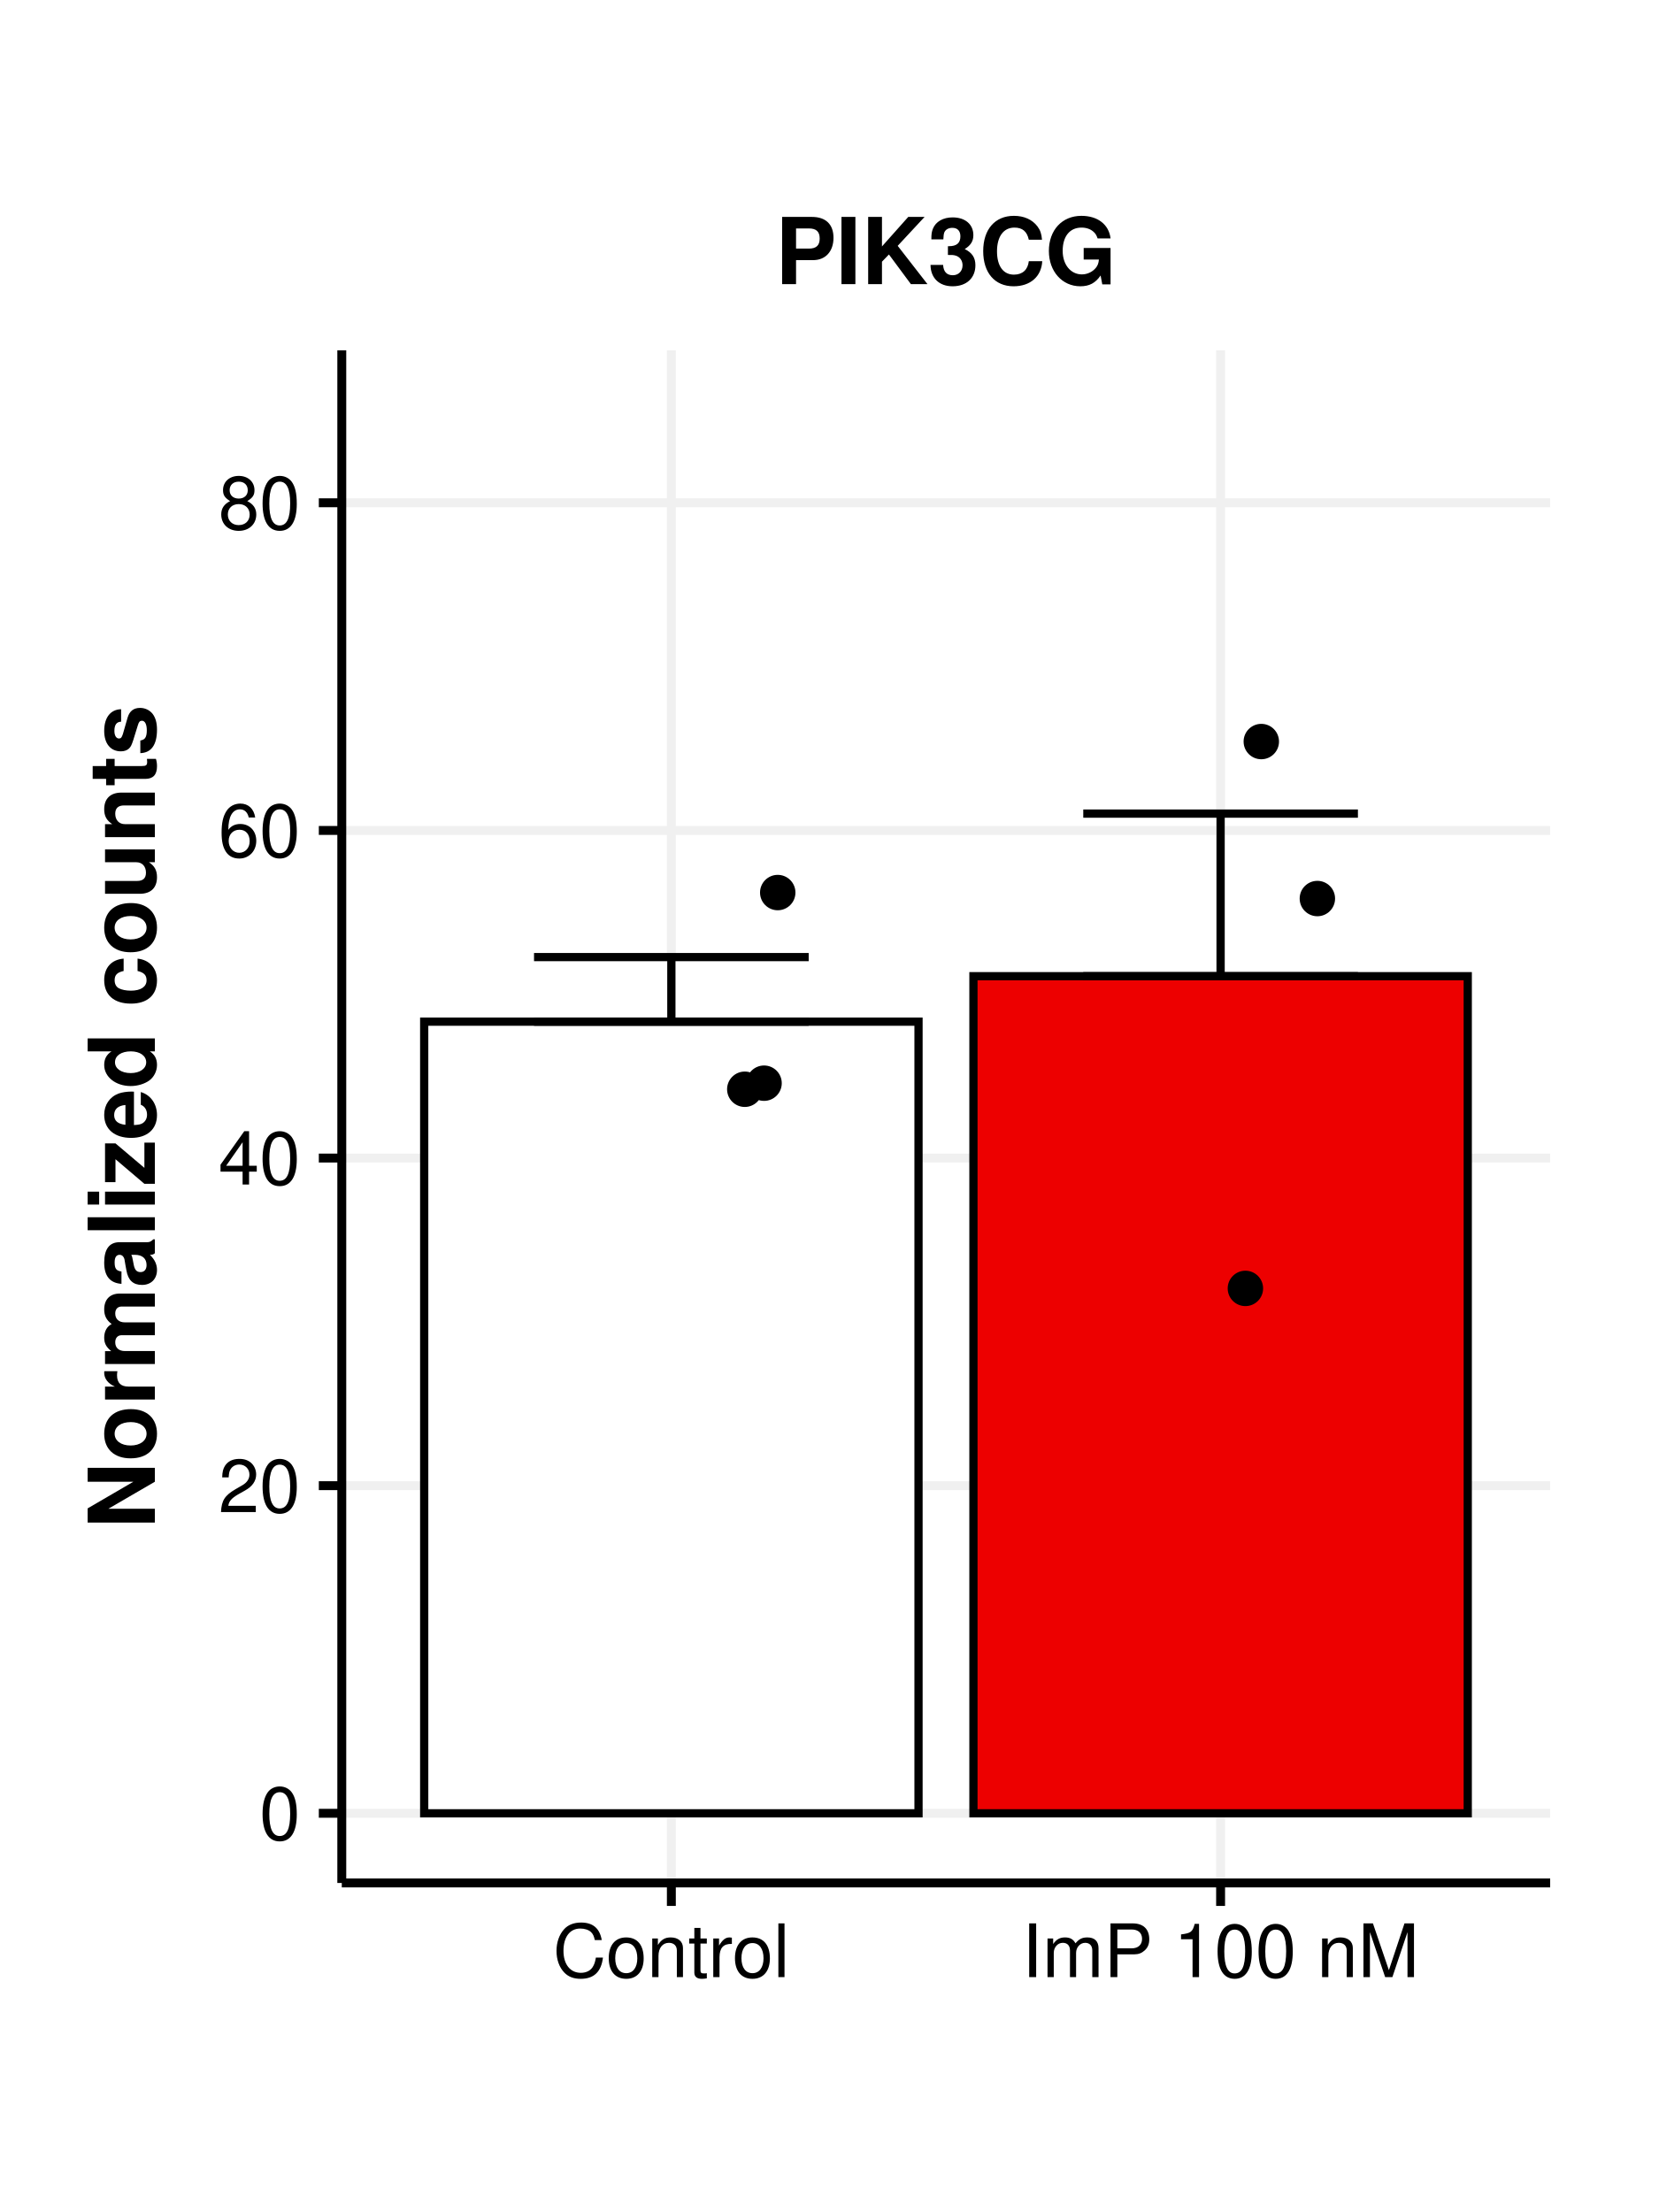
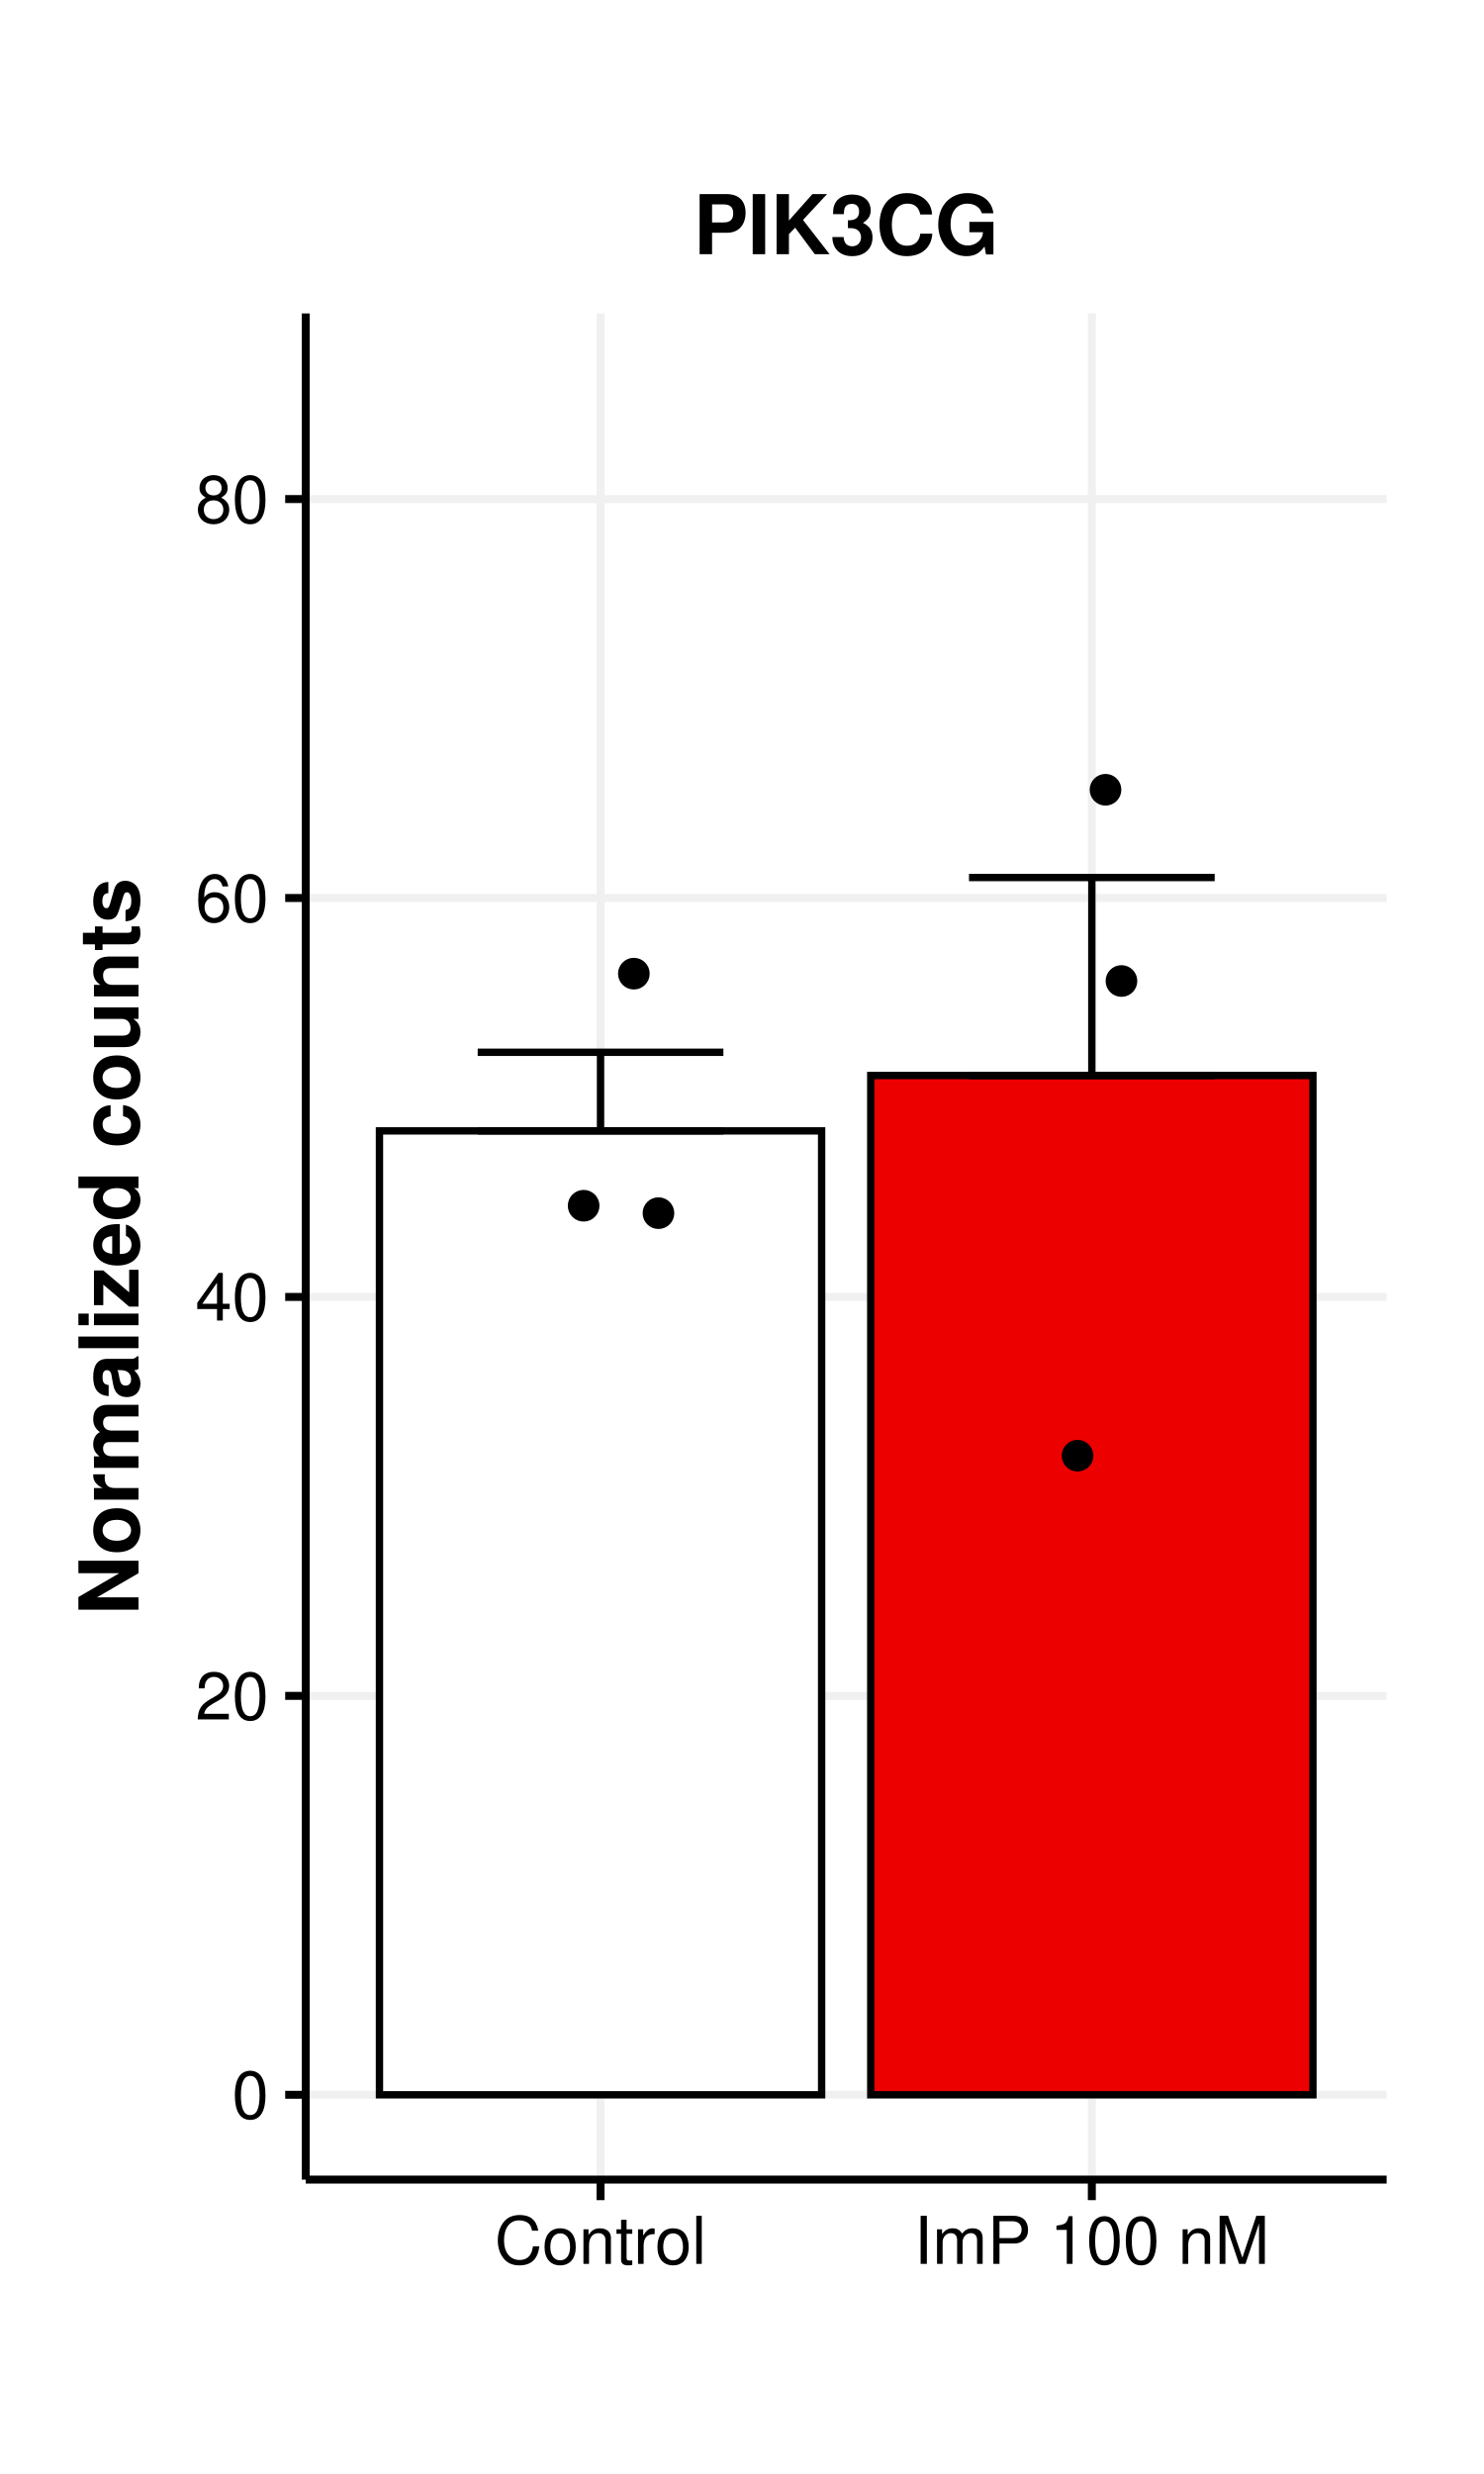
- <svg xmlns="http://www.w3.org/2000/svg" class="svglite" width="216.00pt" height="288.00pt" viewBox="0 0 216.00 288.00">
+ <svg xmlns="http://www.w3.org/2000/svg" class="svglite" width="216.00pt" height="360.00pt" viewBox="0 0 216.00 360.00">
  <defs>
    <style type="text/css">
    .svglite line, .svglite polyline, .svglite polygon, .svglite path, .svglite rect, .svglite circle {
      fill: none;
      stroke: #000000;
      stroke-linecap: round;
      stroke-linejoin: round;
      stroke-miterlimit: 10.00;
    }
    .svglite text {
      white-space: pre;
    }
  </style>
  </defs>
  <rect width="100%" height="100%" style="stroke: none; fill: #FFFFFF;" />
  <defs>
-     <clipPath id="cpMC4wMHwyMTYuMDB8MC4wMHwyODguMDA=">
-       <rect x="0.00" y="0.00" width="216.00" height="288.00" />
+     <clipPath id="cpMC4wMHwyMTYuMDB8MC4wMHwzNjAuMDA=">
+       <rect x="0.00" y="0.00" width="216.00" height="360.00" />
    </clipPath>
  </defs>
-   <g clip-path="url(#cpMC4wMHwyMTYuMDB8MC4wMHwyODguMDA=)">
-     <rect x="0.00" y="0.00" width="216.00" height="288.00" style="stroke-width: 1.16; stroke: none; fill: #FFFFFF;" />
+   <g clip-path="url(#cpMC4wMHwyMTYuMDB8MC4wMHwzNjAuMDA=)">
+     <rect x="0.00" y="0.00" width="216.00" height="360.00" style="stroke-width: 1.16; stroke: none; fill: #FFFFFF;" />
  </g>
  <defs>
-     <clipPath id="cpNDQuNTB8MjAxLjgzfDQ1LjYxfDI0NS4xNg==">
-       <rect x="44.50" y="45.61" width="157.32" height="199.55" />
+     <clipPath id="cpNDQuNTB8MjAxLjgzfDQ1LjYxfDMxNy4xNg==">
+       <rect x="44.50" y="45.61" width="157.32" height="271.55" />
    </clipPath>
  </defs>
-   <g clip-path="url(#cpNDQuNTB8MjAxLjgzfDQ1LjYxfDI0NS4xNg==)">
-     <rect x="44.50" y="45.61" width="157.32" height="199.55" style="stroke-width: 1.16; stroke: none; fill: #FFFFFF;" />
-     <polyline points="44.50,236.09 201.83,236.09 " style="stroke-width: 1.16; stroke: #F0F0F0; stroke-linecap: butt;" />
-     <polyline points="44.50,193.43 201.83,193.43 " style="stroke-width: 1.16; stroke: #F0F0F0; stroke-linecap: butt;" />
-     <polyline points="44.50,150.78 201.83,150.78 " style="stroke-width: 1.16; stroke: #F0F0F0; stroke-linecap: butt;" />
-     <polyline points="44.50,108.12 201.83,108.12 " style="stroke-width: 1.16; stroke: #F0F0F0; stroke-linecap: butt;" />
-     <polyline points="44.50,65.46 201.83,65.46 " style="stroke-width: 1.16; stroke: #F0F0F0; stroke-linecap: butt;" />
-     <polyline points="87.41,245.16 87.41,45.61 " style="stroke-width: 1.16; stroke: #F0F0F0; stroke-linecap: butt;" />
-     <polyline points="158.92,245.16 158.92,45.61 " style="stroke-width: 1.16; stroke: #F0F0F0; stroke-linecap: butt;" />
-     <rect x="55.23" y="133.02" width="64.36" height="103.07" style="stroke-width: 1.07; stroke-linecap: butt; stroke-linejoin: miter; fill: #FFFFFF;" />
-     <rect x="126.74" y="127.10" width="64.36" height="108.99" style="stroke-width: 1.07; stroke-linecap: butt; stroke-linejoin: miter; fill: #ED0000;" />
-     <polyline points="69.53,124.61 105.29,124.61 " style="stroke-width: 1.07; stroke-linecap: butt;" />
-     <polyline points="87.41,124.61 87.41,133.02 " style="stroke-width: 1.07; stroke-linecap: butt;" />
-     <polyline points="69.53,133.02 105.29,133.02 " style="stroke-width: 1.07; stroke-linecap: butt;" />
-     <polyline points="141.04,105.93 176.80,105.93 " style="stroke-width: 1.07; stroke-linecap: butt;" />
-     <polyline points="158.92,105.93 158.92,127.10 " style="stroke-width: 1.07; stroke-linecap: butt;" />
-     <polyline points="141.04,127.10 176.80,127.10 " style="stroke-width: 1.07; stroke-linecap: butt;" />
-     <circle cx="96.97" cy="141.82" r="1.95" style="stroke-width: 0.71; fill: #000000;" />
-     <circle cx="99.48" cy="141.03" r="1.95" style="stroke-width: 0.71; fill: #000000;" />
-     <circle cx="101.26" cy="116.21" r="1.95" style="stroke-width: 0.71; fill: #000000;" />
-     <circle cx="162.15" cy="167.75" r="1.95" style="stroke-width: 0.71; fill: #000000;" />
-     <circle cx="171.52" cy="116.99" r="1.95" style="stroke-width: 0.71; fill: #000000;" />
-     <circle cx="164.22" cy="96.55" r="1.95" style="stroke-width: 0.71; fill: #000000;" />
-     <rect x="44.50" y="45.61" width="157.32" height="199.55" style="stroke-width: 1.16; stroke: none;" />
+   <g clip-path="url(#cpNDQuNTB8MjAxLjgzfDQ1LjYxfDMxNy4xNg==)">
+     <rect x="44.50" y="45.61" width="157.32" height="271.55" style="stroke-width: 1.16; stroke: none; fill: #FFFFFF;" />
+     <polyline points="44.50,304.82 201.83,304.82 " style="stroke-width: 1.16; stroke: #F0F0F0; stroke-linecap: butt;" />
+     <polyline points="44.50,246.77 201.83,246.77 " style="stroke-width: 1.16; stroke: #F0F0F0; stroke-linecap: butt;" />
+     <polyline points="44.50,188.72 201.83,188.72 " style="stroke-width: 1.16; stroke: #F0F0F0; stroke-linecap: butt;" />
+     <polyline points="44.50,130.67 201.83,130.67 " style="stroke-width: 1.16; stroke: #F0F0F0; stroke-linecap: butt;" />
+     <polyline points="44.50,72.62 201.83,72.62 " style="stroke-width: 1.16; stroke: #F0F0F0; stroke-linecap: butt;" />
+     <polyline points="87.41,317.16 87.41,45.61 " style="stroke-width: 1.16; stroke: #F0F0F0; stroke-linecap: butt;" />
+     <polyline points="158.92,317.16 158.92,45.61 " style="stroke-width: 1.16; stroke: #F0F0F0; stroke-linecap: butt;" />
+     <rect x="55.23" y="164.56" width="64.36" height="140.26" style="stroke-width: 1.07; stroke-linecap: butt; stroke-linejoin: miter; fill: #FFFFFF;" />
+     <rect x="126.74" y="156.50" width="64.36" height="148.32" style="stroke-width: 1.07; stroke-linecap: butt; stroke-linejoin: miter; fill: #ED0000;" />
+     <polyline points="69.53,153.12 105.29,153.12 " style="stroke-width: 1.07; stroke-linecap: butt;" />
+     <polyline points="87.41,153.12 87.41,164.56 " style="stroke-width: 1.07; stroke-linecap: butt;" />
+     <polyline points="69.53,164.56 105.29,164.56 " style="stroke-width: 1.07; stroke-linecap: butt;" />
+     <polyline points="141.04,127.69 176.80,127.69 " style="stroke-width: 1.07; stroke-linecap: butt;" />
+     <polyline points="158.92,127.69 158.92,156.50 " style="stroke-width: 1.07; stroke-linecap: butt;" />
+     <polyline points="141.04,156.50 176.80,156.50 " style="stroke-width: 1.07; stroke-linecap: butt;" />
+     <circle cx="95.84" cy="176.53" r="1.95" style="stroke-width: 0.71; fill: #000000;" />
+     <circle cx="84.95" cy="175.45" r="1.95" style="stroke-width: 0.71; fill: #000000;" />
+     <circle cx="92.26" cy="141.68" r="1.95" style="stroke-width: 0.71; fill: #000000;" />
+     <circle cx="156.84" cy="211.82" r="1.95" style="stroke-width: 0.71; fill: #000000;" />
+     <circle cx="163.23" cy="142.75" r="1.95" style="stroke-width: 0.71; fill: #000000;" />
+     <circle cx="160.91" cy="114.92" r="1.95" style="stroke-width: 0.71; fill: #000000;" />
+     <rect x="44.50" y="45.61" width="157.32" height="271.55" style="stroke-width: 1.16; stroke: none;" />
  </g>
-   <g clip-path="url(#cpMC4wMHwyMTYuMDB8MC4wMHwyODguMDA=)">
-     <polyline points="44.50,245.16 44.50,45.61 " style="stroke-width: 1.16; stroke-linecap: butt;" />
-     <text x="39.12" y="239.53" text-anchor="end" style="font-size: 9.60px; font-family: &quot;Helvetica&quot;;" textLength="5.34px" lengthAdjust="spacingAndGlyphs">0</text>
-     <text x="39.12" y="196.88" text-anchor="end" style="font-size: 9.60px; font-family: &quot;Helvetica&quot;;" textLength="10.67px" lengthAdjust="spacingAndGlyphs">20</text>
-     <text x="39.12" y="154.22" text-anchor="end" style="font-size: 9.60px; font-family: &quot;Helvetica&quot;;" textLength="10.67px" lengthAdjust="spacingAndGlyphs">40</text>
-     <text x="39.12" y="111.56" text-anchor="end" style="font-size: 9.60px; font-family: &quot;Helvetica&quot;;" textLength="10.67px" lengthAdjust="spacingAndGlyphs">60</text>
-     <text x="39.12" y="68.90" text-anchor="end" style="font-size: 9.60px; font-family: &quot;Helvetica&quot;;" textLength="10.67px" lengthAdjust="spacingAndGlyphs">80</text>
-     <polyline points="41.51,236.09 44.50,236.09 " style="stroke-width: 1.16; stroke-linecap: butt;" />
-     <polyline points="41.51,193.43 44.50,193.43 " style="stroke-width: 1.16; stroke-linecap: butt;" />
-     <polyline points="41.51,150.78 44.50,150.78 " style="stroke-width: 1.16; stroke-linecap: butt;" />
-     <polyline points="41.51,108.12 44.50,108.12 " style="stroke-width: 1.16; stroke-linecap: butt;" />
-     <polyline points="41.51,65.46 44.50,65.46 " style="stroke-width: 1.16; stroke-linecap: butt;" />
-     <polyline points="44.50,245.16 201.83,245.16 " style="stroke-width: 1.16; stroke-linecap: butt;" />
-     <polyline points="87.41,248.15 87.41,245.16 " style="stroke-width: 1.16; stroke-linecap: butt;" />
-     <polyline points="158.92,248.15 158.92,245.16 " style="stroke-width: 1.16; stroke-linecap: butt;" />
-     <text x="87.41" y="257.42" text-anchor="middle" style="font-size: 9.60px; font-family: &quot;Helvetica&quot;;" textLength="30.92px" lengthAdjust="spacingAndGlyphs">Control</text>
-     <text x="158.92" y="257.42" text-anchor="middle" style="font-size: 9.60px; font-family: &quot;Helvetica&quot;;" textLength="51.72px" lengthAdjust="spacingAndGlyphs">ImP 100 nM</text>
-     <text transform="translate(20.16,145.39) rotate(-90)" text-anchor="middle" style="font-size: 12.00px; font-weight: bold; font-family: &quot;Helvetica&quot;;" textLength="107.35px" lengthAdjust="spacingAndGlyphs">Normalized counts</text>
+   <g clip-path="url(#cpMC4wMHwyMTYuMDB8MC4wMHwzNjAuMDA=)">
+     <polyline points="44.50,317.16 44.50,45.61 " style="stroke-width: 1.16; stroke-linecap: butt;" />
+     <text x="39.12" y="308.26" text-anchor="end" style="font-size: 9.60px; font-family: &quot;Helvetica&quot;;" textLength="5.34px" lengthAdjust="spacingAndGlyphs">0</text>
+     <text x="39.12" y="250.21" text-anchor="end" style="font-size: 9.60px; font-family: &quot;Helvetica&quot;;" textLength="10.67px" lengthAdjust="spacingAndGlyphs">20</text>
+     <text x="39.12" y="192.16" text-anchor="end" style="font-size: 9.60px; font-family: &quot;Helvetica&quot;;" textLength="10.67px" lengthAdjust="spacingAndGlyphs">40</text>
+     <text x="39.12" y="134.11" text-anchor="end" style="font-size: 9.60px; font-family: &quot;Helvetica&quot;;" textLength="10.67px" lengthAdjust="spacingAndGlyphs">60</text>
+     <text x="39.12" y="76.07" text-anchor="end" style="font-size: 9.60px; font-family: &quot;Helvetica&quot;;" textLength="10.67px" lengthAdjust="spacingAndGlyphs">80</text>
+     <polyline points="41.51,304.82 44.50,304.82 " style="stroke-width: 1.16; stroke-linecap: butt;" />
+     <polyline points="41.51,246.77 44.50,246.77 " style="stroke-width: 1.16; stroke-linecap: butt;" />
+     <polyline points="41.51,188.72 44.50,188.72 " style="stroke-width: 1.16; stroke-linecap: butt;" />
+     <polyline points="41.51,130.67 44.50,130.67 " style="stroke-width: 1.16; stroke-linecap: butt;" />
+     <polyline points="41.51,72.62 44.50,72.62 " style="stroke-width: 1.16; stroke-linecap: butt;" />
+     <polyline points="44.50,317.16 201.83,317.16 " style="stroke-width: 1.16; stroke-linecap: butt;" />
+     <polyline points="87.41,320.15 87.41,317.16 " style="stroke-width: 1.16; stroke-linecap: butt;" />
+     <polyline points="158.92,320.15 158.92,317.16 " style="stroke-width: 1.16; stroke-linecap: butt;" />
+     <text x="87.41" y="329.42" text-anchor="middle" style="font-size: 9.60px; font-family: &quot;Helvetica&quot;;" textLength="30.92px" lengthAdjust="spacingAndGlyphs">Control</text>
+     <text x="158.92" y="329.42" text-anchor="middle" style="font-size: 9.60px; font-family: &quot;Helvetica&quot;;" textLength="51.72px" lengthAdjust="spacingAndGlyphs">ImP 100 nM</text>
+     <text transform="translate(20.16,181.39) rotate(-90)" text-anchor="middle" style="font-size: 12.00px; font-weight: bold; font-family: &quot;Helvetica&quot;;" textLength="107.35px" lengthAdjust="spacingAndGlyphs">Normalized counts</text>
    <text x="123.16" y="36.99" text-anchor="middle" style="font-size: 12.00px; font-weight: bold; font-family: &quot;Helvetica&quot;;" textLength="44.68px" lengthAdjust="spacingAndGlyphs">PIK3CG</text>
  </g>
</svg>
